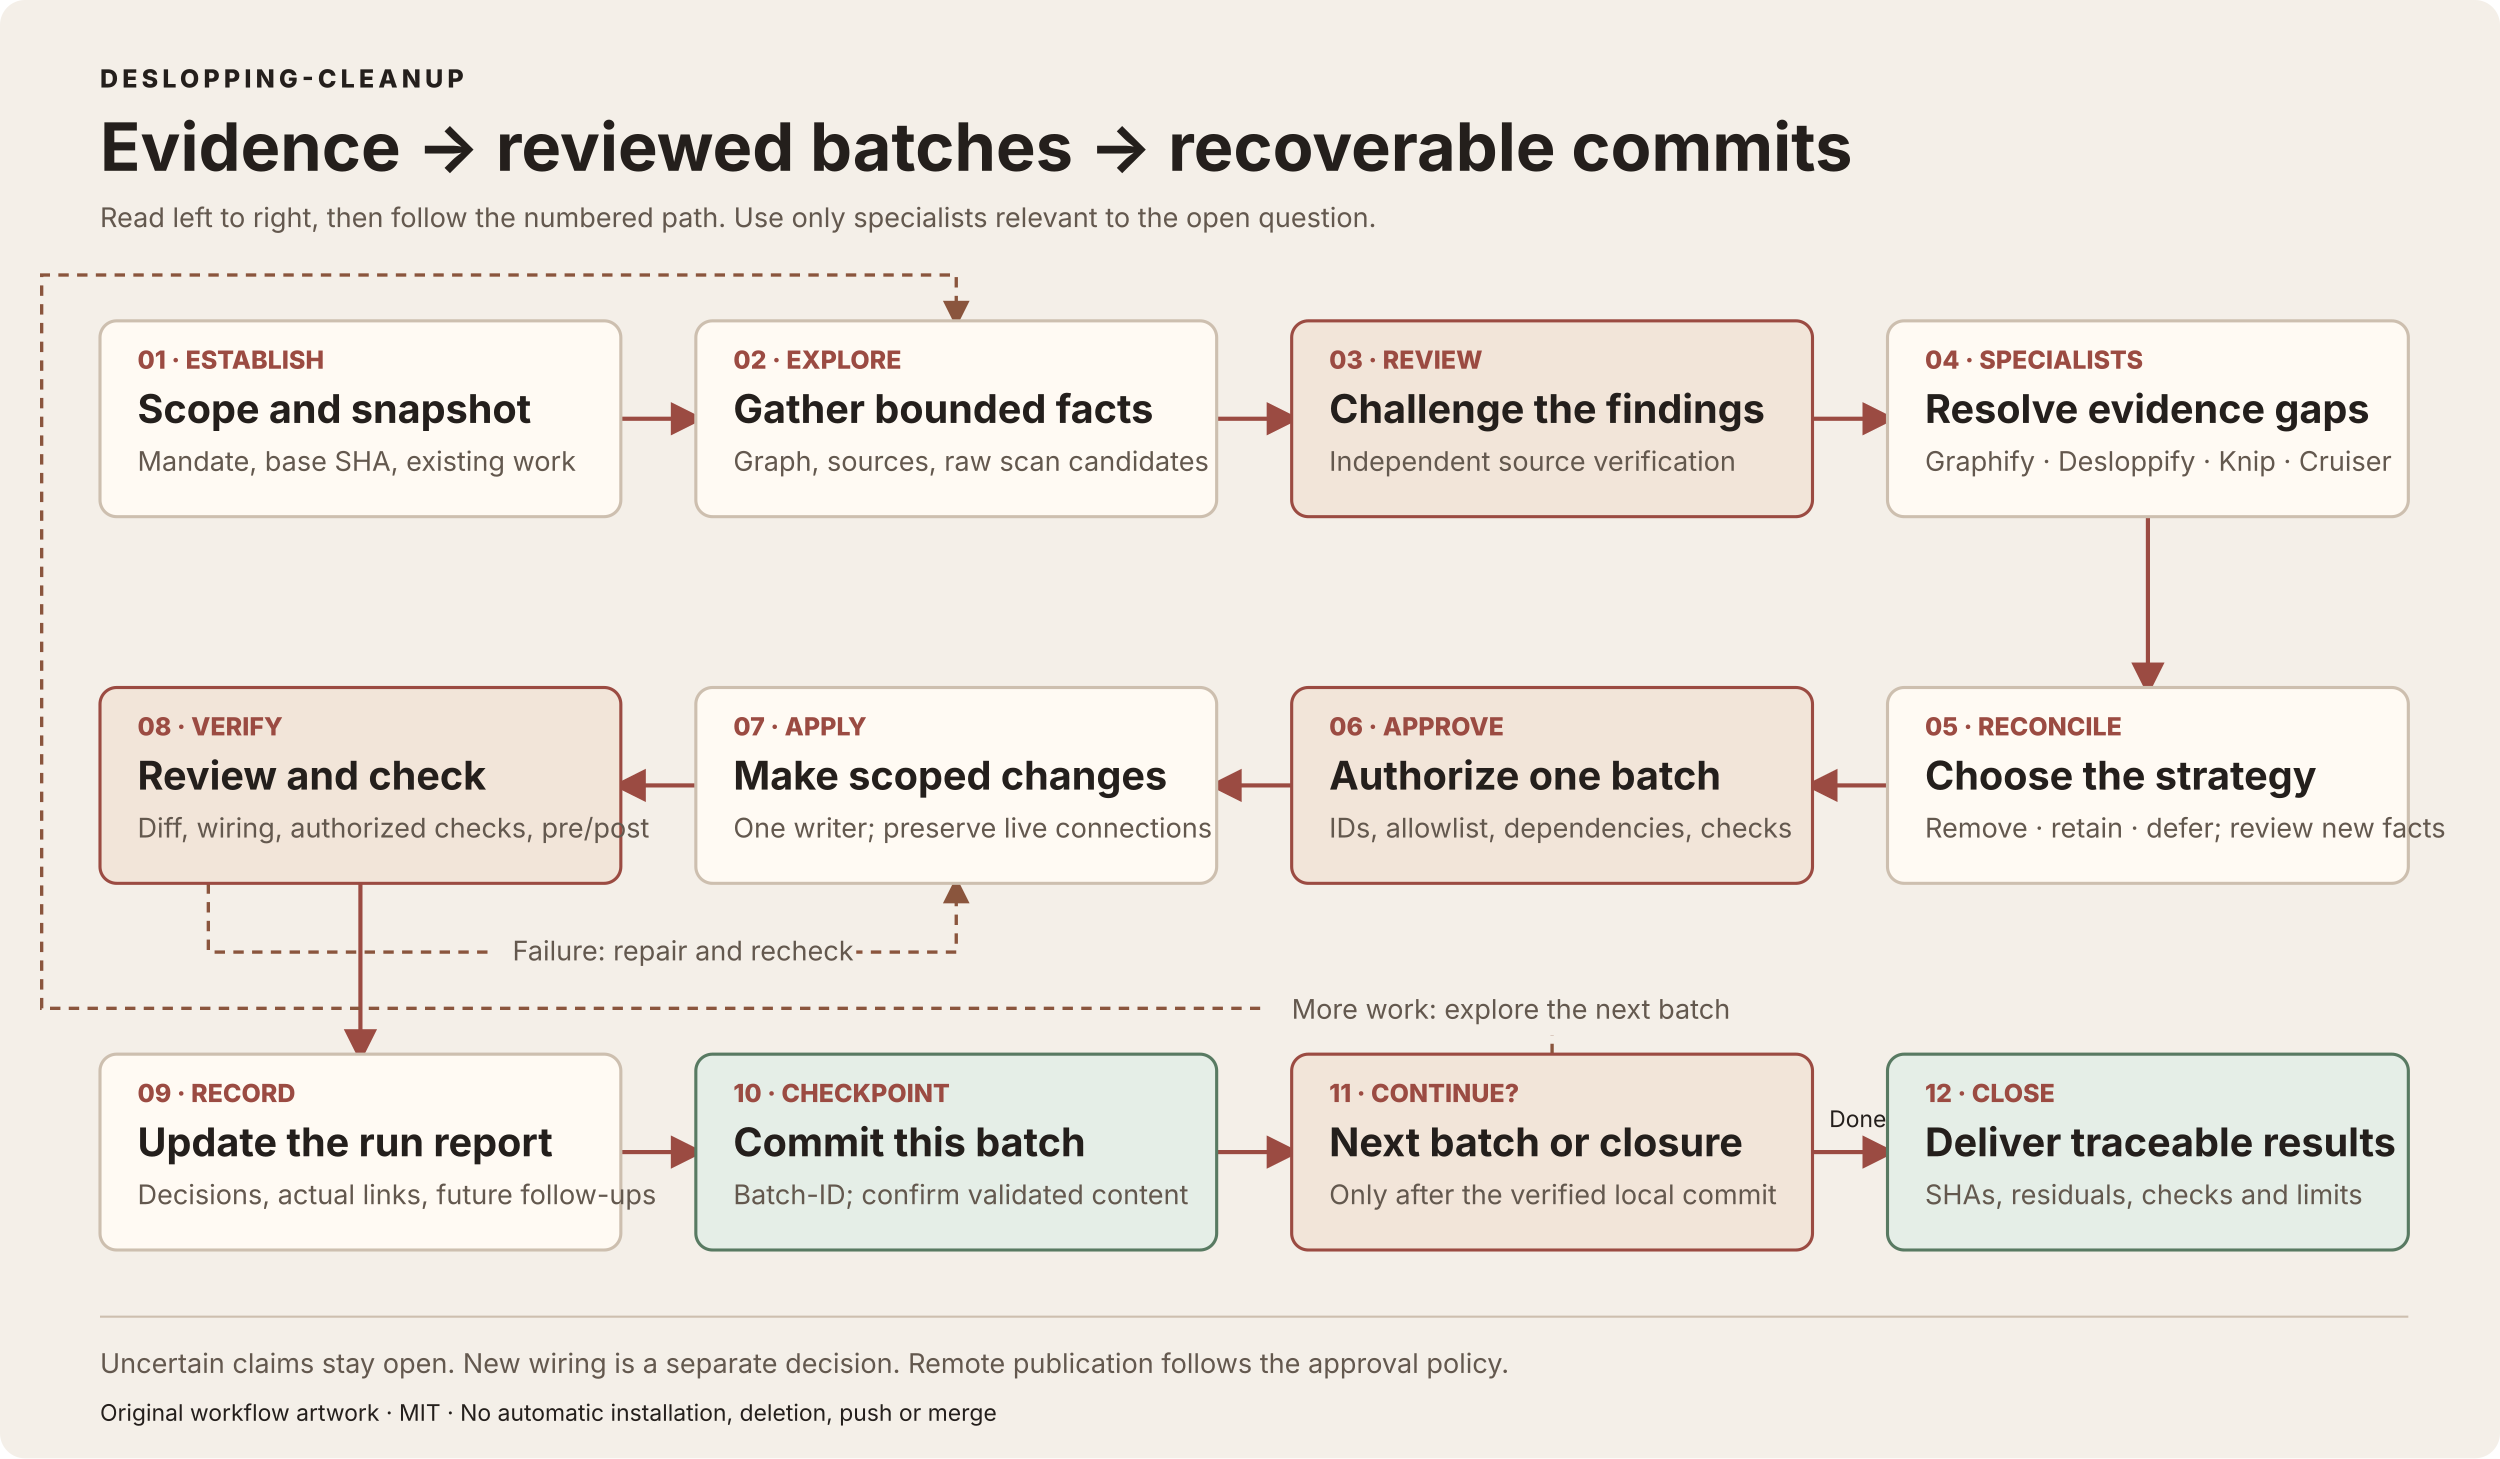
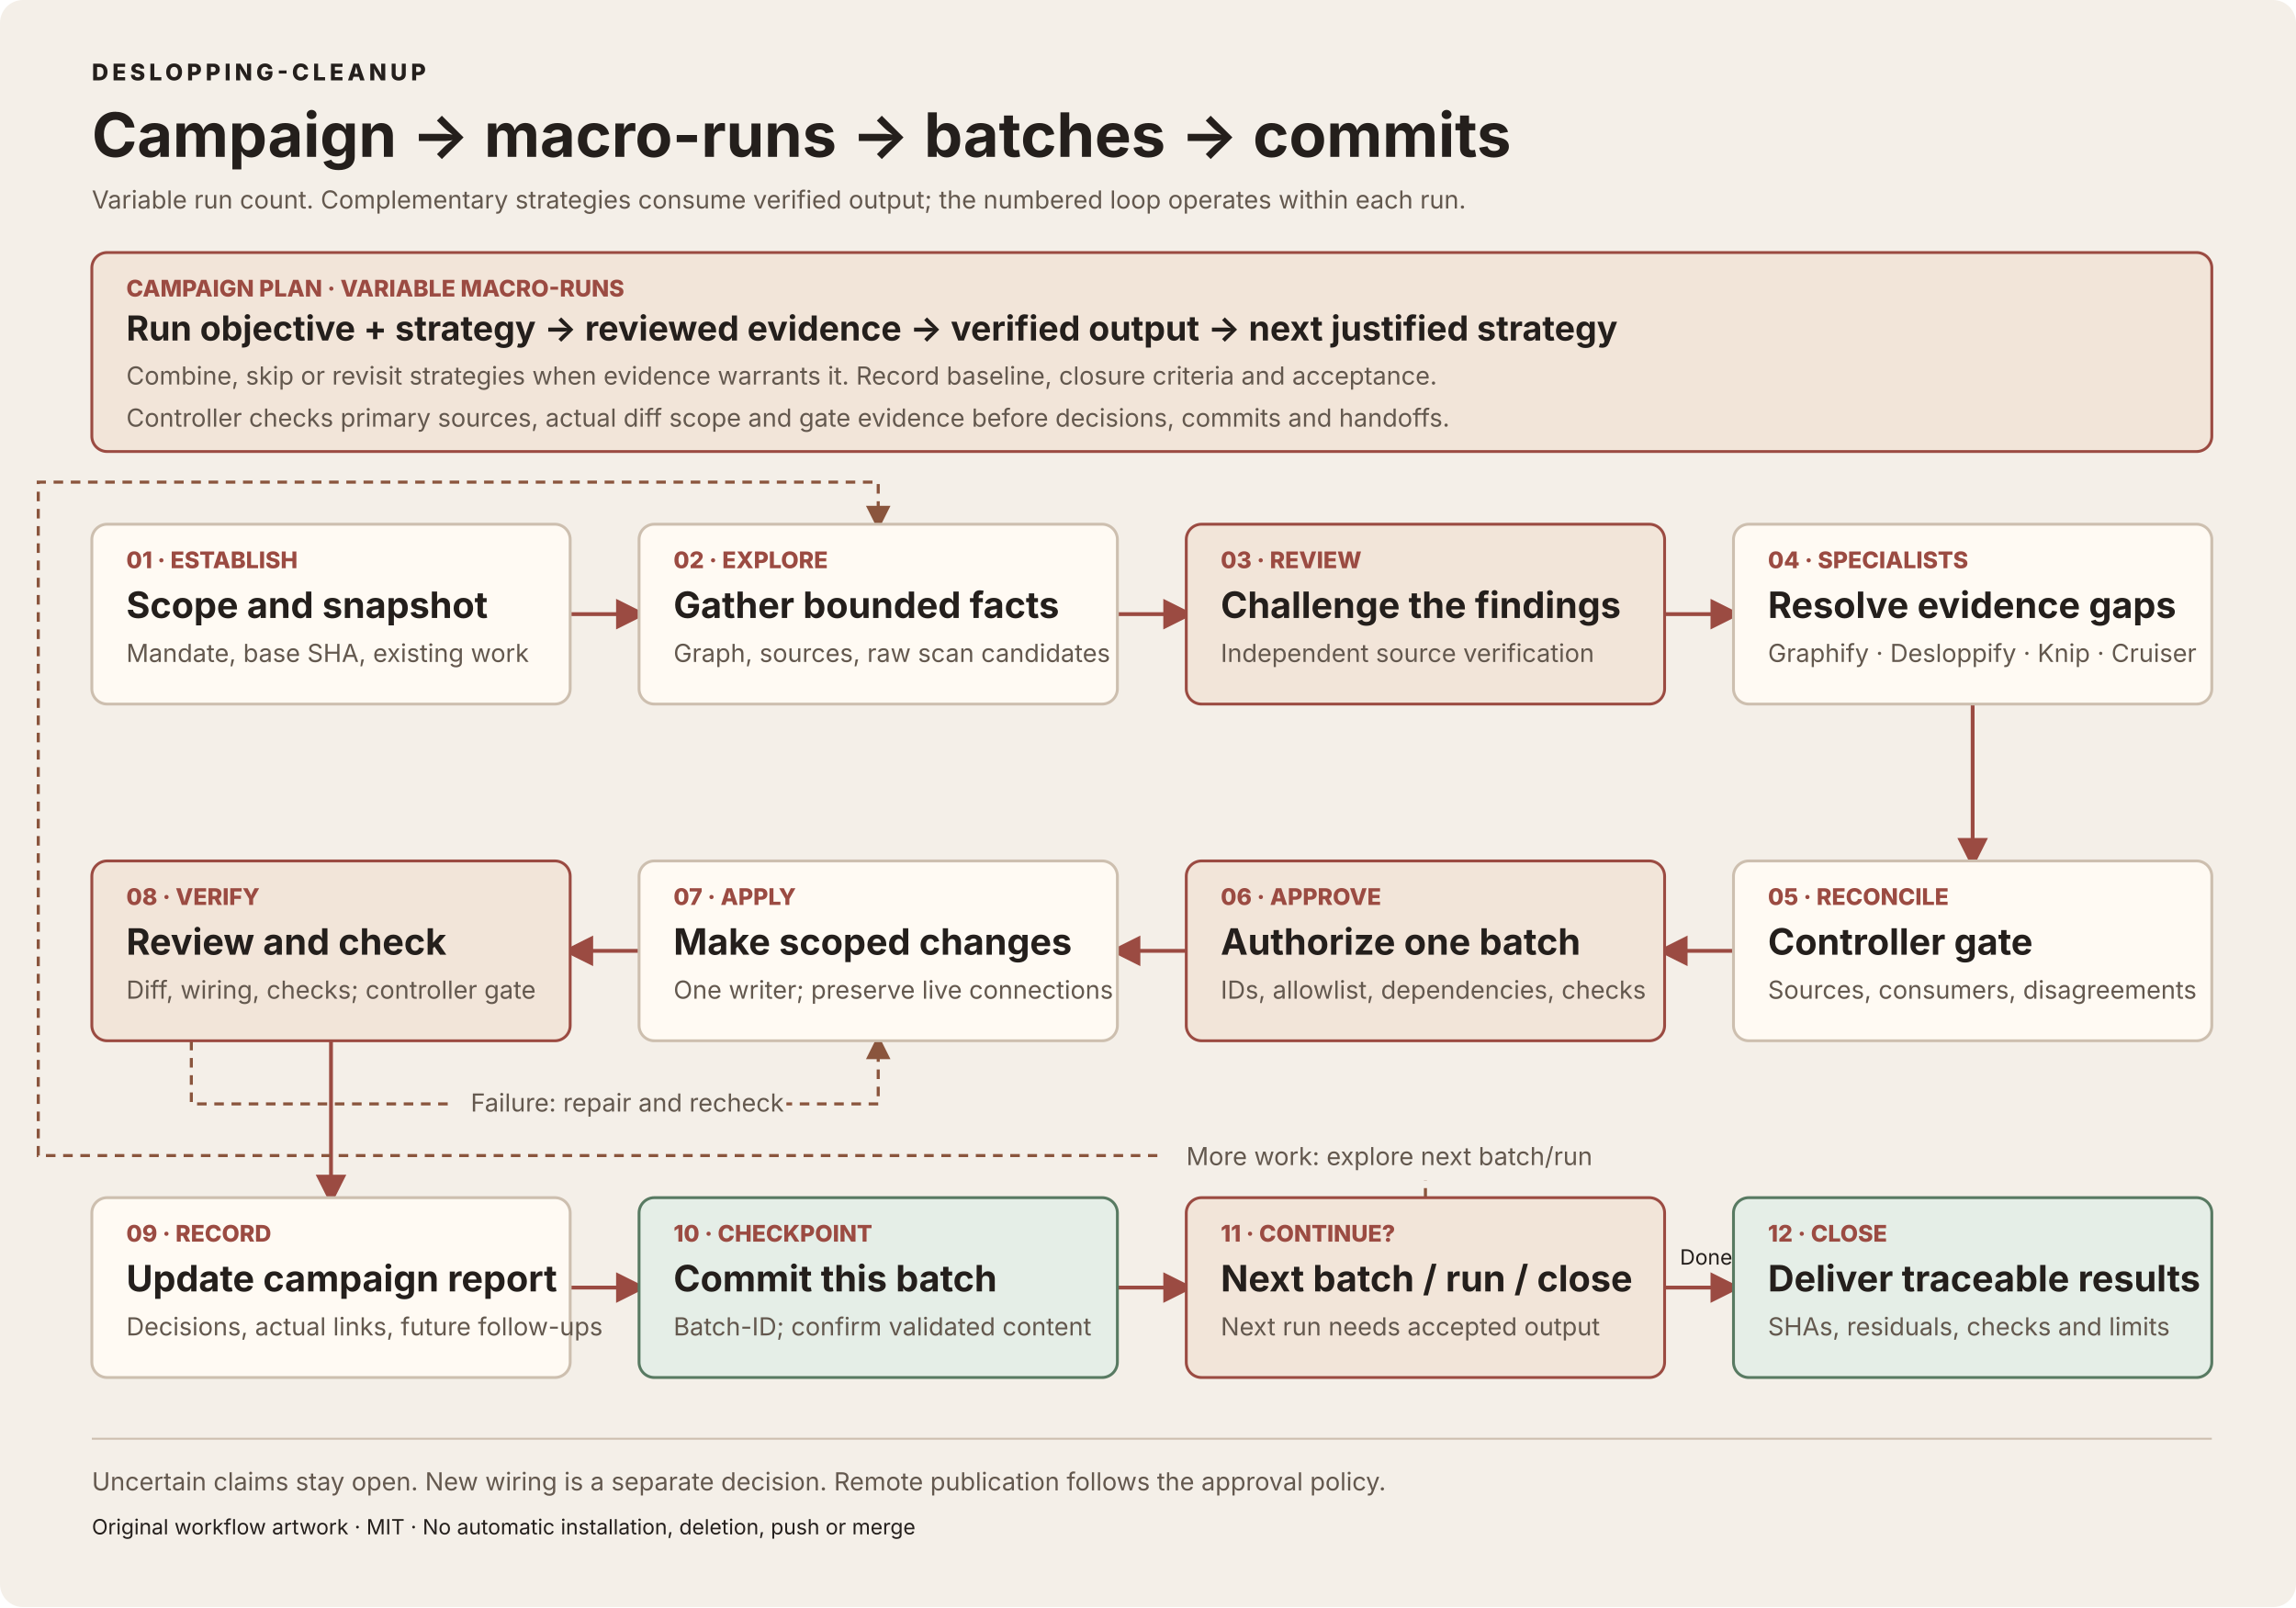
- <svg xmlns="http://www.w3.org/2000/svg" viewBox="0 0 1200 700" role="img" aria-labelledby="title desc">
+ <svg xmlns="http://www.w3.org/2000/svg" viewBox="0 0 1200 840" role="img" aria-labelledby="title desc">
  <defs>
    <marker id="arrow" markerWidth="8" markerHeight="8" refX="6" refY="4" orient="auto">
      <path d="M0 0L8 4L0 8" fill="#9b4b42" />
    </marker>
    <marker id="repair" markerWidth="8" markerHeight="8" refX="6" refY="4" orient="auto">
      <path d="M0 0L8 4L0 8" fill="#8a553d" />
    </marker>
    <style>
      text { font-family: ui-sans-serif, system-ui, -apple-system, "Segoe UI", sans-serif; fill: #241f1c; }
      .box { fill: #fffaf3; stroke: #cdbfaf; stroke-width: 1.5; }
      .gate { fill: #f2e5d9; stroke: #9b4b42; stroke-width: 1.5; }
      .finish { fill: #e5eee7; stroke: #587a62; stroke-width: 1.5; }
      .number { font-size: 12px; font-weight: 800; fill: #9b4b42; }
      .label { font-size: 19px; font-weight: 700; }
      .detail { font-size: 13px; fill: #63584e; }
      .edge { fill: none; stroke: #9b4b42; stroke-width: 2; marker-end: url(#arrow); }
      .feedback { fill: none; stroke: #8a553d; stroke-width: 1.6; stroke-dasharray: 5 4; marker-end: url(#repair); }
    </style>
  </defs>
-   <rect width="1200" height="700" rx="12" fill="#f4efe8" />
+   <rect width="1200" height="840" rx="12" fill="#f4efe8" />
  <text x="48" y="42" font-size="12" font-weight="800" letter-spacing="2" fill="#9b4b42">DESLOPPING-CLEANUP</text>
-   <text x="48" y="82" font-size="32" font-weight="700">Evidence → reviewed batches → recoverable commits</text>
-   <text x="48" y="109" class="detail">Read left to right, then follow the numbered path. Use only specialists relevant to the open question.</text>
-   <path class="edge" d="M298 201H334" />
-   <path class="edge" d="M584 201H620" />
-   <path class="edge" d="M870 201H906" />
-   <path class="edge" d="M1031 248V330" />
-   <path class="edge" d="M906 377H870" />
-   <path class="edge" d="M620 377H584" />
-   <path class="edge" d="M334 377H298" />
-   <path class="edge" d="M173 424V506" />
-   <path class="edge" d="M298 553H334" />
-   <path class="edge" d="M584 553H620" />
-   <path class="edge" d="M870 553H906" />
-   <path class="feedback" d="M100 424V457H459V424" />
-   <rect x="237" y="443" width="174" height="26" rx="4" fill="#f4efe8" />
-   <text x="246" y="461" class="detail">Failure: repair and recheck</text>
-   <path class="feedback" d="M745 506V484H20V132H459V154" />
-   <rect x="605" y="472" width="264" height="25" rx="4" fill="#f4efe8" />
-   <text x="620" y="489" class="detail">More work: explore the next batch</text>
-   <text x="878" y="541" font-size="11" fill="#587a62">Done</text>
-   <g transform="translate(48 154)">
-     <rect class="box" width="250" height="94" rx="8" />
-     <text class="number" x="18" y="23">01 · ESTABLISH</text>
-     <text class="label" x="18" y="49">Scope and snapshot</text>
-     <text class="detail" x="18" y="72">Mandate, base SHA, existing work</text>
+   <text x="48" y="82" font-size="32" font-weight="700">Campaign → macro-runs → batches → commits</text>
+   <text x="48" y="109" class="detail">Variable run count. Complementary strategies consume verified output; the numbered loop operates within each run.</text>
+   <rect class="gate" x="48" y="132" width="1108" height="104" rx="8" />
+   <text class="number" x="66" y="155">CAMPAIGN PLAN · VARIABLE MACRO-RUNS</text>
+   <text x="66" y="178" font-size="18" font-weight="700">Run objective + strategy → reviewed evidence → verified output → next justified strategy</text>
+   <text class="detail" x="66" y="201">Combine, skip or revisit strategies when evidence warrants it. Record baseline, closure criteria and acceptance.</text>
+   <text class="detail" x="66" y="223">Controller checks primary sources, actual diff scope and gate evidence before decisions, commits and handoffs.</text>
+   <g transform="translate(0 120)">
+     <path class="edge" d="M298 201H334" />
+     <path class="edge" d="M584 201H620" />
+     <path class="edge" d="M870 201H906" />
+     <path class="edge" d="M1031 248V330" />
+     <path class="edge" d="M906 377H870" />
+     <path class="edge" d="M620 377H584" />
+     <path class="edge" d="M334 377H298" />
+     <path class="edge" d="M173 424V506" />
+     <path class="edge" d="M298 553H334" />
+     <path class="edge" d="M584 553H620" />
+     <path class="edge" d="M870 553H906" />
+     <path class="feedback" d="M100 424V457H459V424" />
+     <rect x="237" y="443" width="174" height="26" rx="4" fill="#f4efe8" />
+     <text x="246" y="461" class="detail">Failure: repair and recheck</text>
+     <path class="feedback" d="M745 506V484H20V132H459V154" />
+     <rect x="605" y="472" width="264" height="25" rx="4" fill="#f4efe8" />
+     <text x="620" y="489" class="detail">More work: explore next batch/run</text>
+     <text x="878" y="541" font-size="11" fill="#587a62">Done</text>
+     <g transform="translate(48 154)">
+       <rect class="box" width="250" height="94" rx="8" />
+       <text class="number" x="18" y="23">01 · ESTABLISH</text>
+       <text class="label" x="18" y="49">Scope and snapshot</text>
+       <text class="detail" x="18" y="72">Mandate, base SHA, existing work</text>
+     </g>
+     <g transform="translate(334 154)">
+       <rect class="box" width="250" height="94" rx="8" />
+       <text class="number" x="18" y="23">02 · EXPLORE</text>
+       <text class="label" x="18" y="49">Gather bounded facts</text>
+       <text class="detail" x="18" y="72">Graph, sources, raw scan candidates</text>
+     </g>
+     <g transform="translate(620 154)">
+       <rect class="gate" width="250" height="94" rx="8" />
+       <text class="number" x="18" y="23">03 · REVIEW</text>
+       <text class="label" x="18" y="49">Challenge the findings</text>
+       <text class="detail" x="18" y="72">Independent source verification</text>
+     </g>
+     <g transform="translate(906 154)">
+       <rect class="box" width="250" height="94" rx="8" />
+       <text class="number" x="18" y="23">04 · SPECIALISTS</text>
+       <text class="label" x="18" y="49">Resolve evidence gaps</text>
+       <text class="detail" x="18" y="72">Graphify · Desloppify · Knip · Cruiser</text>
+     </g>
+     <g transform="translate(906 330)">
+       <rect class="box" width="250" height="94" rx="8" />
+       <text class="number" x="18" y="23">05 · RECONCILE</text>
+       <text class="label" x="18" y="49">Controller gate</text>
+       <text class="detail" x="18" y="72">Sources, consumers, disagreements</text>
+     </g>
+     <g transform="translate(620 330)">
+       <rect class="gate" width="250" height="94" rx="8" />
+       <text class="number" x="18" y="23">06 · APPROVE</text>
+       <text class="label" x="18" y="49">Authorize one batch</text>
+       <text class="detail" x="18" y="72">IDs, allowlist, dependencies, checks</text>
+     </g>
+     <g transform="translate(334 330)">
+       <rect class="box" width="250" height="94" rx="8" />
+       <text class="number" x="18" y="23">07 · APPLY</text>
+       <text class="label" x="18" y="49">Make scoped changes</text>
+       <text class="detail" x="18" y="72">One writer; preserve live connections</text>
+     </g>
+     <g transform="translate(48 330)">
+       <rect class="gate" width="250" height="94" rx="8" />
+       <text class="number" x="18" y="23">08 · VERIFY</text>
+       <text class="label" x="18" y="49">Review and check</text>
+       <text class="detail" x="18" y="72">Diff, wiring, checks; controller gate</text>
+     </g>
+     <g transform="translate(48 506)">
+       <rect class="box" width="250" height="94" rx="8" />
+       <text class="number" x="18" y="23">09 · RECORD</text>
+       <text class="label" x="18" y="49">Update campaign report</text>
+       <text class="detail" x="18" y="72">Decisions, actual links, future follow-ups</text>
+     </g>
+     <g transform="translate(334 506)">
+       <rect class="finish" width="250" height="94" rx="8" />
+       <text class="number" x="18" y="23">10 · CHECKPOINT</text>
+       <text class="label" x="18" y="49">Commit this batch</text>
+       <text class="detail" x="18" y="72">Batch-ID; confirm validated content</text>
+     </g>
+     <g transform="translate(620 506)">
+       <rect class="gate" width="250" height="94" rx="8" />
+       <text class="number" x="18" y="23">11 · CONTINUE?</text>
+       <text class="label" x="18" y="49">Next batch / run / close</text>
+       <text class="detail" x="18" y="72">Next run needs accepted output</text>
+     </g>
+     <g transform="translate(906 506)">
+       <rect class="finish" width="250" height="94" rx="8" />
+       <text class="number" x="18" y="23">12 · CLOSE</text>
+       <text class="label" x="18" y="49">Deliver traceable results</text>
+       <text class="detail" x="18" y="72">SHAs, residuals, checks and limits</text>
+     </g>
+     <path d="M48 632H1156" stroke="#cdbfaf" />
+     <text x="48" y="659" class="detail">Uncertain claims stay open. New wiring is a separate decision. Remote publication follows the approval policy.</text>
+     <text x="48" y="682" font-size="11" fill="#776c63">Original workflow artwork · MIT · No automatic installation, deletion, push or merge</text>
  </g>
-   <g transform="translate(334 154)">
-     <rect class="box" width="250" height="94" rx="8" />
-     <text class="number" x="18" y="23">02 · EXPLORE</text>
-     <text class="label" x="18" y="49">Gather bounded facts</text>
-     <text class="detail" x="18" y="72">Graph, sources, raw scan candidates</text>
-   </g>
-   <g transform="translate(620 154)">
-     <rect class="gate" width="250" height="94" rx="8" />
-     <text class="number" x="18" y="23">03 · REVIEW</text>
-     <text class="label" x="18" y="49">Challenge the findings</text>
-     <text class="detail" x="18" y="72">Independent source verification</text>
-   </g>
-   <g transform="translate(906 154)">
-     <rect class="box" width="250" height="94" rx="8" />
-     <text class="number" x="18" y="23">04 · SPECIALISTS</text>
-     <text class="label" x="18" y="49">Resolve evidence gaps</text>
-     <text class="detail" x="18" y="72">Graphify · Desloppify · Knip · Cruiser</text>
-   </g>
-   <g transform="translate(906 330)">
-     <rect class="box" width="250" height="94" rx="8" />
-     <text class="number" x="18" y="23">05 · RECONCILE</text>
-     <text class="label" x="18" y="49">Choose the strategy</text>
-     <text class="detail" x="18" y="72">Remove · retain · defer; review new facts</text>
-   </g>
-   <g transform="translate(620 330)">
-     <rect class="gate" width="250" height="94" rx="8" />
-     <text class="number" x="18" y="23">06 · APPROVE</text>
-     <text class="label" x="18" y="49">Authorize one batch</text>
-     <text class="detail" x="18" y="72">IDs, allowlist, dependencies, checks</text>
-   </g>
-   <g transform="translate(334 330)">
-     <rect class="box" width="250" height="94" rx="8" />
-     <text class="number" x="18" y="23">07 · APPLY</text>
-     <text class="label" x="18" y="49">Make scoped changes</text>
-     <text class="detail" x="18" y="72">One writer; preserve live connections</text>
-   </g>
-   <g transform="translate(48 330)">
-     <rect class="gate" width="250" height="94" rx="8" />
-     <text class="number" x="18" y="23">08 · VERIFY</text>
-     <text class="label" x="18" y="49">Review and check</text>
-     <text class="detail" x="18" y="72">Diff, wiring, authorized checks, pre/post</text>
-   </g>
-   <g transform="translate(48 506)">
-     <rect class="box" width="250" height="94" rx="8" />
-     <text class="number" x="18" y="23">09 · RECORD</text>
-     <text class="label" x="18" y="49">Update the run report</text>
-     <text class="detail" x="18" y="72">Decisions, actual links, future follow-ups</text>
-   </g>
-   <g transform="translate(334 506)">
-     <rect class="finish" width="250" height="94" rx="8" />
-     <text class="number" x="18" y="23">10 · CHECKPOINT</text>
-     <text class="label" x="18" y="49">Commit this batch</text>
-     <text class="detail" x="18" y="72">Batch-ID; confirm validated content</text>
-   </g>
-   <g transform="translate(620 506)">
-     <rect class="gate" width="250" height="94" rx="8" />
-     <text class="number" x="18" y="23">11 · CONTINUE?</text>
-     <text class="label" x="18" y="49">Next batch or closure</text>
-     <text class="detail" x="18" y="72">Only after the verified local commit</text>
-   </g>
-   <g transform="translate(906 506)">
-     <rect class="finish" width="250" height="94" rx="8" />
-     <text class="number" x="18" y="23">12 · CLOSE</text>
-     <text class="label" x="18" y="49">Deliver traceable results</text>
-     <text class="detail" x="18" y="72">SHAs, residuals, checks and limits</text>
-   </g>
-   <path d="M48 632H1156" stroke="#cdbfaf" />
-   <text x="48" y="659" class="detail">Uncertain claims stay open. New wiring is a separate decision. Remote publication follows the approval policy.</text>
-   <text x="48" y="682" font-size="11" fill="#776c63">Original workflow artwork · MIT · No automatic installation, deletion, push or merge</text>
</svg>
